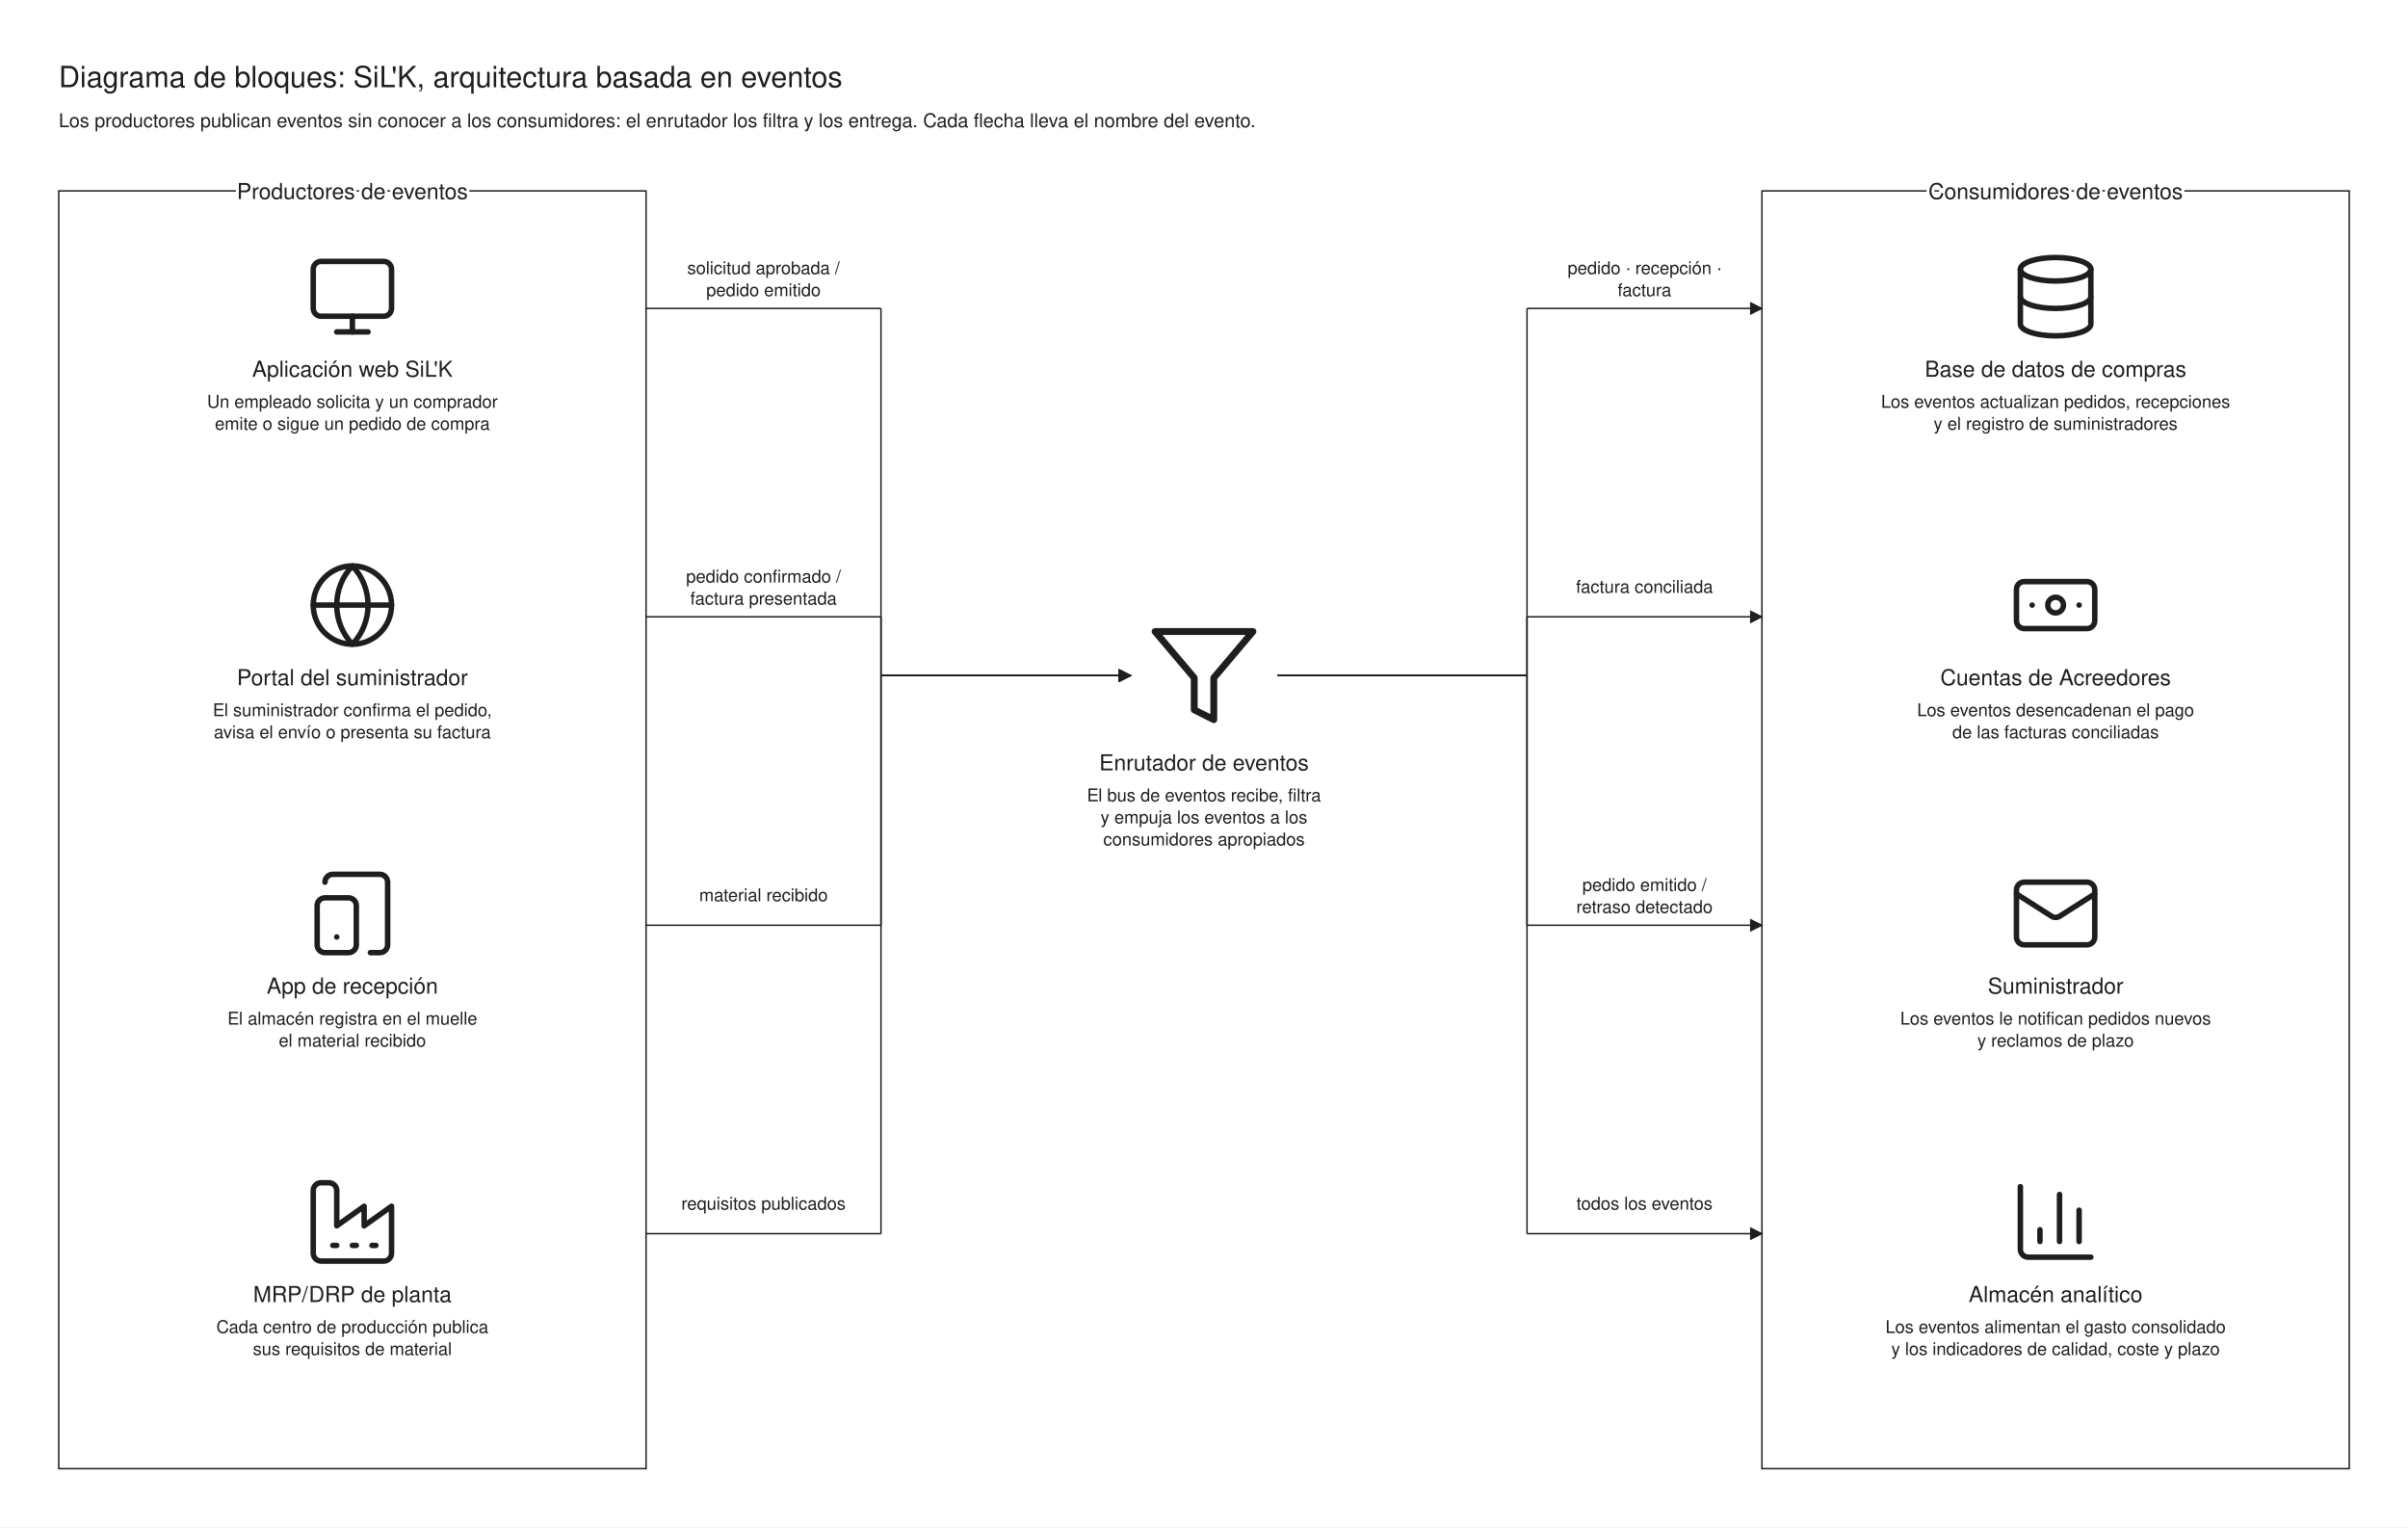
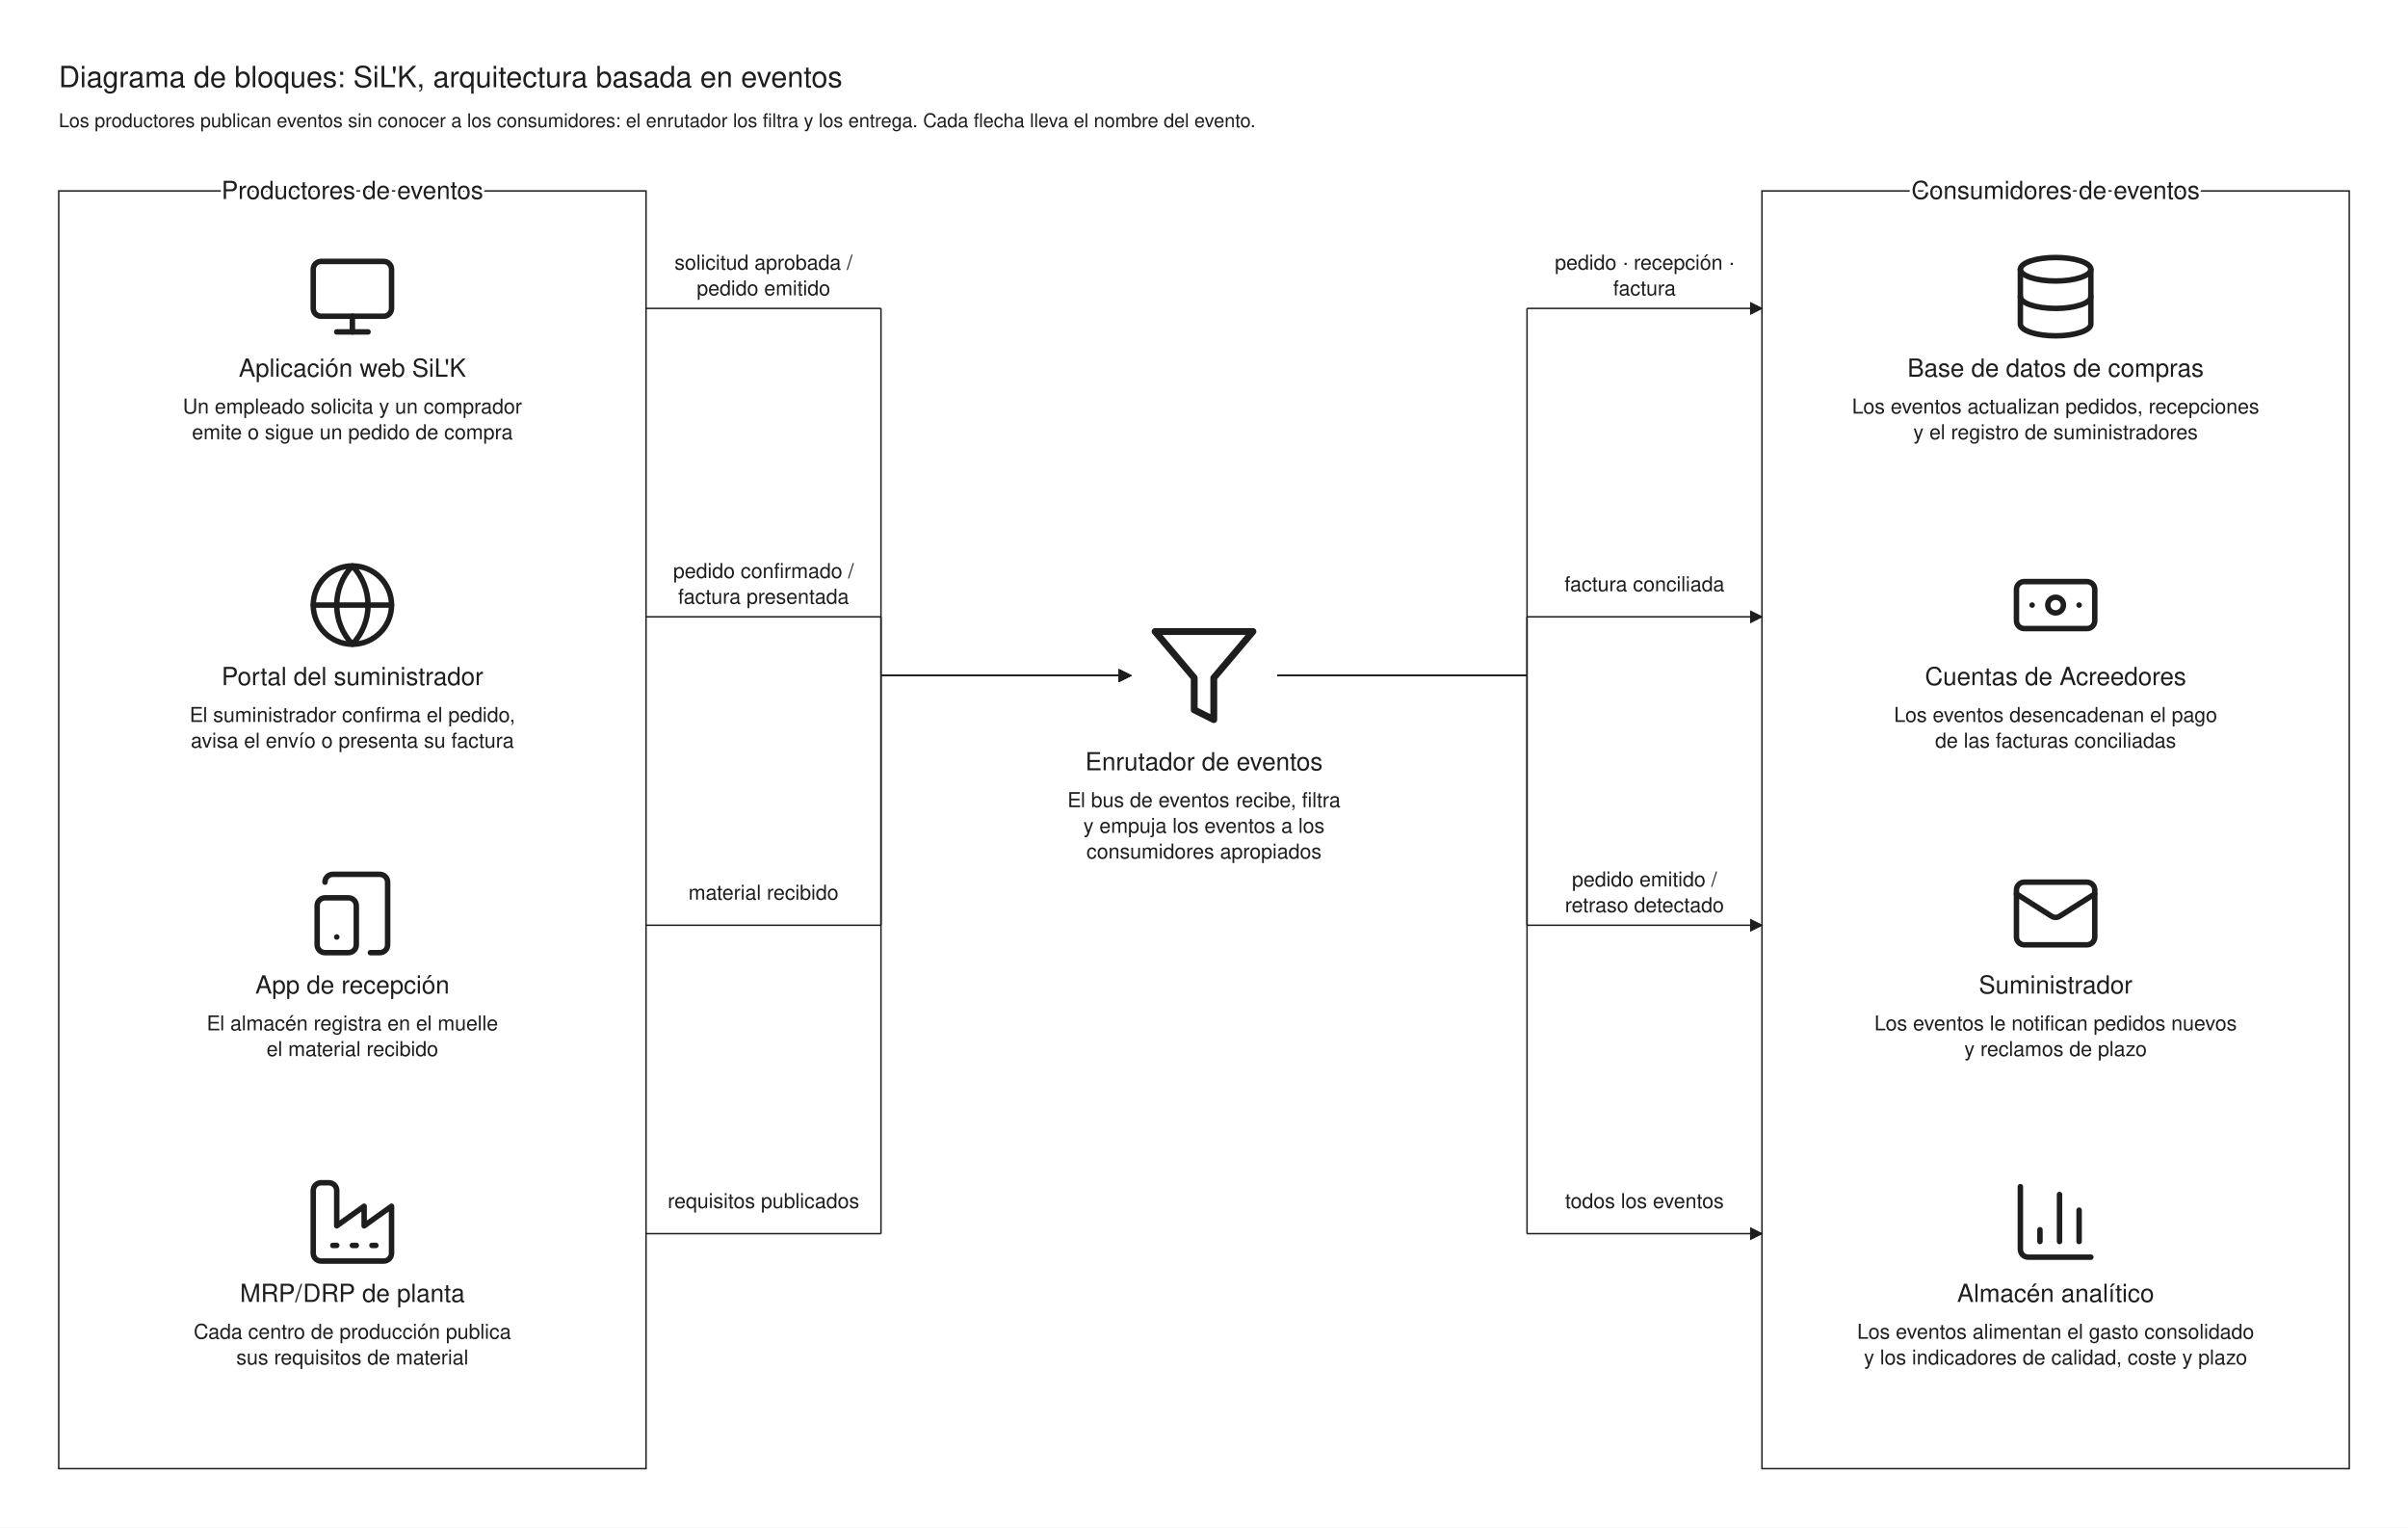
<svg xmlns="http://www.w3.org/2000/svg" viewBox="0 -30 1640 1040" width="1640" height="1040" font-family="Helvetica, Arial, sans-serif">
  <defs>
    <marker id="gen" viewBox="0 0 12 12" refX="11" refY="6" markerWidth="12" markerHeight="12" orient="auto">
      <polygon points="0,0 12,6 0,12" fill="#ffffff" stroke="#1e1e1e" stroke-width="1" />
    </marker>
    <marker id="flecha" viewBox="0 0 10 10" refX="9" refY="5" markerWidth="9" markerHeight="9" orient="auto">
      <polygon points="0,0 10,5 0,10" fill="#1e1e1e" />
    </marker>
  </defs>
  <rect x="0" y="-30" width="1640" height="1040" fill="#ffffff" />
  <text x="40" y="29.4" font-size="20" fill="#1e1e1e" text-anchor="start">Diagrama de bloques: SiL'K, arquitectura basada en eventos</text>
  <text x="40" y="56.61" font-size="13" fill="#1e1e1e" text-anchor="start">Los productores publican eventos sin conocer a los consumidores: el enrutador los filtra y los entrega. Cada flecha lleva el nombre del evento.</text>
  <rect x="40" y="100" width="400" height="870" rx="0" fill="none" stroke="#1e1e1e" stroke-width="1" />
-   <text x="240.0" y="105.55" font-size="15" fill="#1e1e1e" text-anchor="middle" paint-order="stroke" stroke="#ffffff" stroke-width="4" stroke-linejoin="round">Productores de eventos</text>
+   <text x="240.0" y="105.49" font-size="17" fill="#1e1e1e" text-anchor="middle" paint-order="stroke" stroke="#ffffff" stroke-width="4" stroke-linejoin="round">Productores de eventos</text>
  <svg x="208" y="140" width="64" height="64" viewBox="0 0 24 24" fill="none" stroke="#1e1e1e" stroke-width="1.4" stroke-linecap="round" stroke-linejoin="round">
    <rect width="20" height="14" x="2" y="3" rx="2" />
    <line x1="8" x2="16" y1="21" y2="21" />
    <line x1="12" x2="12" y1="17" y2="21" />
  </svg>
-   <text x="240.0" y="226.55" font-size="15" fill="#1e1e1e" text-anchor="middle">Aplicación web SiL'K</text>
-   <text x="240.0" y="247.64" font-size="12" fill="#1e1e1e" text-anchor="middle">Un empleado solicita y un comprador</text>
-   <text x="240.0" y="262.64" font-size="12" fill="#1e1e1e" text-anchor="middle">emite o sigue un pedido de compra</text>
+   <text x="240.0" y="226.49" font-size="17" fill="#1e1e1e" text-anchor="middle">Aplicación web SiL'K</text>
+   <text x="240.0" y="251.58" font-size="14" fill="#1e1e1e" text-anchor="middle">Un empleado solicita y un comprador</text>
+   <text x="240.0" y="269.08" font-size="14" fill="#1e1e1e" text-anchor="middle">emite o sigue un pedido de compra</text>
  <svg x="208" y="350" width="64" height="64" viewBox="0 0 24 24" fill="none" stroke="#1e1e1e" stroke-width="1.4" stroke-linecap="round" stroke-linejoin="round">
    <circle cx="12" cy="12" r="10" />
    <path d="M12 2a14.5 14.5 0 0 0 0 20 14.5 14.5 0 0 0 0-20" />
    <path d="M2 12h20" />
  </svg>
-   <text x="240.0" y="436.55" font-size="15" fill="#1e1e1e" text-anchor="middle">Portal del suministrador</text>
-   <text x="240.0" y="457.64" font-size="12" fill="#1e1e1e" text-anchor="middle">El suministrador confirma el pedido,</text>
-   <text x="240.0" y="472.64" font-size="12" fill="#1e1e1e" text-anchor="middle">avisa el envío o presenta su factura</text>
+   <text x="240.0" y="436.49" font-size="17" fill="#1e1e1e" text-anchor="middle">Portal del suministrador</text>
+   <text x="240.0" y="461.58" font-size="14" fill="#1e1e1e" text-anchor="middle">El suministrador confirma el pedido,</text>
+   <text x="240.0" y="479.08" font-size="14" fill="#1e1e1e" text-anchor="middle">avisa el envío o presenta su factura</text>
  <svg x="208" y="560" width="64" height="64" viewBox="0 0 24 24" fill="none" stroke="#1e1e1e" stroke-width="1.4" stroke-linecap="round" stroke-linejoin="round">
    <rect width="10" height="14" x="3" y="8" rx="2" />
    <path d="M5 4a2 2 0 0 1 2-2h12a2 2 0 0 1 2 2v16a2 2 0 0 1-2 2h-2.4" />
    <path d="M8 18h.01" />
  </svg>
-   <text x="240.0" y="646.55" font-size="15" fill="#1e1e1e" text-anchor="middle">App de recepción</text>
-   <text x="240.0" y="667.64" font-size="12" fill="#1e1e1e" text-anchor="middle">El almacén registra en el muelle</text>
-   <text x="240.0" y="682.64" font-size="12" fill="#1e1e1e" text-anchor="middle">el material recibido</text>
+   <text x="240.0" y="646.49" font-size="17" fill="#1e1e1e" text-anchor="middle">App de recepción</text>
+   <text x="240.0" y="671.58" font-size="14" fill="#1e1e1e" text-anchor="middle">El almacén registra en el muelle</text>
+   <text x="240.0" y="689.08" font-size="14" fill="#1e1e1e" text-anchor="middle">el material recibido</text>
  <svg x="208" y="770" width="64" height="64" viewBox="0 0 24 24" fill="none" stroke="#1e1e1e" stroke-width="1.4" stroke-linecap="round" stroke-linejoin="round">
    <path d="M2 20a2 2 0 0 0 2 2h16a2 2 0 0 0 2-2V8l-7 5V8l-7 5V4a2 2 0 0 0-2-2H4a2 2 0 0 0-2 2Z" />
    <path d="M17 18h1" />
    <path d="M12 18h1" />
    <path d="M7 18h1" />
  </svg>
-   <text x="240.0" y="856.55" font-size="15" fill="#1e1e1e" text-anchor="middle">MRP/DRP de planta</text>
-   <text x="240.0" y="877.64" font-size="12" fill="#1e1e1e" text-anchor="middle">Cada centro de producción publica</text>
-   <text x="240.0" y="892.64" font-size="12" fill="#1e1e1e" text-anchor="middle">sus requisitos de material</text>
+   <text x="240.0" y="856.49" font-size="17" fill="#1e1e1e" text-anchor="middle">MRP/DRP de planta</text>
+   <text x="240.0" y="881.58" font-size="14" fill="#1e1e1e" text-anchor="middle">Cada centro de producción publica</text>
+   <text x="240.0" y="899.08" font-size="14" fill="#1e1e1e" text-anchor="middle">sus requisitos de material</text>
  <rect x="1200" y="100" width="400" height="870" rx="0" fill="none" stroke="#1e1e1e" stroke-width="1" />
-   <text x="1400.0" y="105.55" font-size="15" fill="#1e1e1e" text-anchor="middle" paint-order="stroke" stroke="#ffffff" stroke-width="4" stroke-linejoin="round">Consumidores de eventos</text>
+   <text x="1400.0" y="105.49" font-size="17" fill="#1e1e1e" text-anchor="middle" paint-order="stroke" stroke="#ffffff" stroke-width="4" stroke-linejoin="round">Consumidores de eventos</text>
  <svg x="1368" y="140" width="64" height="64" viewBox="0 0 24 24" fill="none" stroke="#1e1e1e" stroke-width="1.4" stroke-linecap="round" stroke-linejoin="round">
    <ellipse cx="12" cy="5" rx="9" ry="3" />
    <path d="M3 5V19A9 3 0 0 0 21 19V5" />
    <path d="M3 12A9 3 0 0 0 21 12" />
  </svg>
-   <text x="1400.0" y="226.55" font-size="15" fill="#1e1e1e" text-anchor="middle">Base de datos de compras</text>
-   <text x="1400.0" y="247.64" font-size="12" fill="#1e1e1e" text-anchor="middle">Los eventos actualizan pedidos, recepciones</text>
-   <text x="1400.0" y="262.64" font-size="12" fill="#1e1e1e" text-anchor="middle">y el registro de suministradores</text>
+   <text x="1400.0" y="226.49" font-size="17" fill="#1e1e1e" text-anchor="middle">Base de datos de compras</text>
+   <text x="1400.0" y="251.58" font-size="14" fill="#1e1e1e" text-anchor="middle">Los eventos actualizan pedidos, recepciones</text>
+   <text x="1400.0" y="269.08" font-size="14" fill="#1e1e1e" text-anchor="middle">y el registro de suministradores</text>
  <svg x="1368" y="350" width="64" height="64" viewBox="0 0 24 24" fill="none" stroke="#1e1e1e" stroke-width="1.4" stroke-linecap="round" stroke-linejoin="round">
    <rect width="20" height="12" x="2" y="6" rx="2" />
    <circle cx="12" cy="12" r="2" />
    <path d="M6 12h.01M18 12h.01" />
  </svg>
-   <text x="1400.0" y="436.55" font-size="15" fill="#1e1e1e" text-anchor="middle">Cuentas de Acreedores</text>
-   <text x="1400.0" y="457.64" font-size="12" fill="#1e1e1e" text-anchor="middle">Los eventos desencadenan el pago</text>
-   <text x="1400.0" y="472.64" font-size="12" fill="#1e1e1e" text-anchor="middle">de las facturas conciliadas</text>
+   <text x="1400.0" y="436.49" font-size="17" fill="#1e1e1e" text-anchor="middle">Cuentas de Acreedores</text>
+   <text x="1400.0" y="461.58" font-size="14" fill="#1e1e1e" text-anchor="middle">Los eventos desencadenan el pago</text>
+   <text x="1400.0" y="479.08" font-size="14" fill="#1e1e1e" text-anchor="middle">de las facturas conciliadas</text>
  <svg x="1368" y="560" width="64" height="64" viewBox="0 0 24 24" fill="none" stroke="#1e1e1e" stroke-width="1.4" stroke-linecap="round" stroke-linejoin="round">
    <rect width="20" height="16" x="2" y="4" rx="2" />
    <path d="m22 7-8.97 5.7a1.94 1.94 0 0 1-2.06 0L2 7" />
  </svg>
-   <text x="1400.0" y="646.55" font-size="15" fill="#1e1e1e" text-anchor="middle">Suministrador</text>
-   <text x="1400.0" y="667.64" font-size="12" fill="#1e1e1e" text-anchor="middle">Los eventos le notifican pedidos nuevos</text>
-   <text x="1400.0" y="682.64" font-size="12" fill="#1e1e1e" text-anchor="middle">y reclamos de plazo</text>
+   <text x="1400.0" y="646.49" font-size="17" fill="#1e1e1e" text-anchor="middle">Suministrador</text>
+   <text x="1400.0" y="671.58" font-size="14" fill="#1e1e1e" text-anchor="middle">Los eventos le notifican pedidos nuevos</text>
+   <text x="1400.0" y="689.08" font-size="14" fill="#1e1e1e" text-anchor="middle">y reclamos de plazo</text>
  <svg x="1368" y="770" width="64" height="64" viewBox="0 0 24 24" fill="none" stroke="#1e1e1e" stroke-width="1.4" stroke-linecap="round" stroke-linejoin="round">
    <path d="M3 3v16a2 2 0 0 0 2 2h16" />
    <path d="M18 17V9" />
    <path d="M13 17V5" />
    <path d="M8 17v-3" />
  </svg>
-   <text x="1400.0" y="856.55" font-size="15" fill="#1e1e1e" text-anchor="middle">Almacén analítico</text>
-   <text x="1400.0" y="877.64" font-size="12" fill="#1e1e1e" text-anchor="middle">Los eventos alimentan el gasto consolidado</text>
-   <text x="1400.0" y="892.64" font-size="12" fill="#1e1e1e" text-anchor="middle">y los indicadores de calidad, coste y plazo</text>
+   <text x="1400.0" y="856.49" font-size="17" fill="#1e1e1e" text-anchor="middle">Almacén analítico</text>
+   <text x="1400.0" y="881.58" font-size="14" fill="#1e1e1e" text-anchor="middle">Los eventos alimentan el gasto consolidado</text>
+   <text x="1400.0" y="899.08" font-size="14" fill="#1e1e1e" text-anchor="middle">y los indicadores de calidad, coste y plazo</text>
  <svg x="780" y="390" width="80" height="80" viewBox="0 0 24 24" fill="none" stroke="#1e1e1e" stroke-width="1.4" stroke-linecap="round" stroke-linejoin="round">
    <polygon points="22 3 2 3 10 12.46 10 19 14 21 14 12.46 22 3" />
  </svg>
-   <text x="820.0" y="494.55" font-size="15" fill="#1e1e1e" text-anchor="middle">Enrutador de eventos</text>
-   <text x="820.0" y="515.64" font-size="12" fill="#1e1e1e" text-anchor="middle">El bus de eventos recibe, filtra</text>
-   <text x="820.0" y="530.64" font-size="12" fill="#1e1e1e" text-anchor="middle">y empuja los eventos a los</text>
-   <text x="820.0" y="545.64" font-size="12" fill="#1e1e1e" text-anchor="middle">consumidores apropiados</text>
+   <text x="820.0" y="494.49" font-size="17" fill="#1e1e1e" text-anchor="middle">Enrutador de eventos</text>
+   <text x="820.0" y="519.58" font-size="14" fill="#1e1e1e" text-anchor="middle">El bus de eventos recibe, filtra</text>
+   <text x="820.0" y="537.08" font-size="14" fill="#1e1e1e" text-anchor="middle">y empuja los eventos a los</text>
+   <text x="820.0" y="554.58" font-size="14" fill="#1e1e1e" text-anchor="middle">consumidores apropiados</text>
  <line x1="440" y1="180" x2="600" y2="180" stroke="#1e1e1e" stroke-width="1" />
  <line x1="600" y1="180" x2="600" y2="430" stroke="#1e1e1e" stroke-width="1" />
  <line x1="600" y1="430" x2="770" y2="430" stroke="#1e1e1e" stroke-width="1" marker-end="url(#flecha)" />
-   <text x="520.0" y="156.64" font-size="12" fill="#1e1e1e" text-anchor="middle" paint-order="stroke" stroke="#ffffff" stroke-width="4" stroke-linejoin="round">solicitud aprobada /</text>
-   <text x="520.0" y="171.64" font-size="12" fill="#1e1e1e" text-anchor="middle" paint-order="stroke" stroke="#ffffff" stroke-width="4" stroke-linejoin="round">pedido emitido</text>
+   <text x="520.0" y="153.58" font-size="14" fill="#1e1e1e" text-anchor="middle" paint-order="stroke" stroke="#ffffff" stroke-width="4" stroke-linejoin="round">solicitud aprobada /</text>
+   <text x="520.0" y="171.08" font-size="14" fill="#1e1e1e" text-anchor="middle" paint-order="stroke" stroke="#ffffff" stroke-width="4" stroke-linejoin="round">pedido emitido</text>
  <line x1="440" y1="390" x2="600" y2="390" stroke="#1e1e1e" stroke-width="1" />
  <line x1="600" y1="390" x2="600" y2="430" stroke="#1e1e1e" stroke-width="1" />
  <line x1="600" y1="430" x2="770" y2="430" stroke="#1e1e1e" stroke-width="1" marker-end="url(#flecha)" />
-   <text x="520.0" y="366.64" font-size="12" fill="#1e1e1e" text-anchor="middle" paint-order="stroke" stroke="#ffffff" stroke-width="4" stroke-linejoin="round">pedido confirmado /</text>
-   <text x="520.0" y="381.64" font-size="12" fill="#1e1e1e" text-anchor="middle" paint-order="stroke" stroke="#ffffff" stroke-width="4" stroke-linejoin="round">factura presentada</text>
+   <text x="520.0" y="363.58" font-size="14" fill="#1e1e1e" text-anchor="middle" paint-order="stroke" stroke="#ffffff" stroke-width="4" stroke-linejoin="round">pedido confirmado /</text>
+   <text x="520.0" y="381.08" font-size="14" fill="#1e1e1e" text-anchor="middle" paint-order="stroke" stroke="#ffffff" stroke-width="4" stroke-linejoin="round">factura presentada</text>
  <line x1="440" y1="600" x2="600" y2="600" stroke="#1e1e1e" stroke-width="1" />
  <line x1="600" y1="600" x2="600" y2="430" stroke="#1e1e1e" stroke-width="1" />
  <line x1="600" y1="430" x2="770" y2="430" stroke="#1e1e1e" stroke-width="1" marker-end="url(#flecha)" />
-   <text x="520.0" y="583.64" font-size="12" fill="#1e1e1e" text-anchor="middle" paint-order="stroke" stroke="#ffffff" stroke-width="4" stroke-linejoin="round">material recibido</text>
+   <text x="520.0" y="582.58" font-size="14" fill="#1e1e1e" text-anchor="middle" paint-order="stroke" stroke="#ffffff" stroke-width="4" stroke-linejoin="round">material recibido</text>
  <line x1="440" y1="810" x2="600" y2="810" stroke="#1e1e1e" stroke-width="1" />
  <line x1="600" y1="810" x2="600" y2="430" stroke="#1e1e1e" stroke-width="1" />
  <line x1="600" y1="430" x2="770" y2="430" stroke="#1e1e1e" stroke-width="1" marker-end="url(#flecha)" />
-   <text x="520.0" y="793.64" font-size="12" fill="#1e1e1e" text-anchor="middle" paint-order="stroke" stroke="#ffffff" stroke-width="4" stroke-linejoin="round">requisitos publicados</text>
+   <text x="520.0" y="792.58" font-size="14" fill="#1e1e1e" text-anchor="middle" paint-order="stroke" stroke="#ffffff" stroke-width="4" stroke-linejoin="round">requisitos publicados</text>
  <line x1="870" y1="430" x2="1040" y2="430" stroke="#1e1e1e" stroke-width="1" />
  <line x1="1040" y1="430" x2="1040" y2="180" stroke="#1e1e1e" stroke-width="1" />
  <line x1="1040" y1="180" x2="1200" y2="180" stroke="#1e1e1e" stroke-width="1" marker-end="url(#flecha)" />
-   <text x="1120.0" y="156.64" font-size="12" fill="#1e1e1e" text-anchor="middle" paint-order="stroke" stroke="#ffffff" stroke-width="4" stroke-linejoin="round">pedido · recepción ·</text>
-   <text x="1120.0" y="171.64" font-size="12" fill="#1e1e1e" text-anchor="middle" paint-order="stroke" stroke="#ffffff" stroke-width="4" stroke-linejoin="round">factura</text>
+   <text x="1120.0" y="153.58" font-size="14" fill="#1e1e1e" text-anchor="middle" paint-order="stroke" stroke="#ffffff" stroke-width="4" stroke-linejoin="round">pedido · recepción ·</text>
+   <text x="1120.0" y="171.08" font-size="14" fill="#1e1e1e" text-anchor="middle" paint-order="stroke" stroke="#ffffff" stroke-width="4" stroke-linejoin="round">factura</text>
  <line x1="870" y1="430" x2="1040" y2="430" stroke="#1e1e1e" stroke-width="1" />
  <line x1="1040" y1="430" x2="1040" y2="390" stroke="#1e1e1e" stroke-width="1" />
  <line x1="1040" y1="390" x2="1200" y2="390" stroke="#1e1e1e" stroke-width="1" marker-end="url(#flecha)" />
-   <text x="1120.0" y="373.64" font-size="12" fill="#1e1e1e" text-anchor="middle" paint-order="stroke" stroke="#ffffff" stroke-width="4" stroke-linejoin="round">factura conciliada</text>
+   <text x="1120.0" y="372.58" font-size="14" fill="#1e1e1e" text-anchor="middle" paint-order="stroke" stroke="#ffffff" stroke-width="4" stroke-linejoin="round">factura conciliada</text>
  <line x1="870" y1="430" x2="1040" y2="430" stroke="#1e1e1e" stroke-width="1" />
  <line x1="1040" y1="430" x2="1040" y2="600" stroke="#1e1e1e" stroke-width="1" />
  <line x1="1040" y1="600" x2="1200" y2="600" stroke="#1e1e1e" stroke-width="1" marker-end="url(#flecha)" />
-   <text x="1120.0" y="576.64" font-size="12" fill="#1e1e1e" text-anchor="middle" paint-order="stroke" stroke="#ffffff" stroke-width="4" stroke-linejoin="round">pedido emitido /</text>
-   <text x="1120.0" y="591.64" font-size="12" fill="#1e1e1e" text-anchor="middle" paint-order="stroke" stroke="#ffffff" stroke-width="4" stroke-linejoin="round">retraso detectado</text>
+   <text x="1120.0" y="573.58" font-size="14" fill="#1e1e1e" text-anchor="middle" paint-order="stroke" stroke="#ffffff" stroke-width="4" stroke-linejoin="round">pedido emitido /</text>
+   <text x="1120.0" y="591.08" font-size="14" fill="#1e1e1e" text-anchor="middle" paint-order="stroke" stroke="#ffffff" stroke-width="4" stroke-linejoin="round">retraso detectado</text>
  <line x1="870" y1="430" x2="1040" y2="430" stroke="#1e1e1e" stroke-width="1" />
  <line x1="1040" y1="430" x2="1040" y2="810" stroke="#1e1e1e" stroke-width="1" />
  <line x1="1040" y1="810" x2="1200" y2="810" stroke="#1e1e1e" stroke-width="1" marker-end="url(#flecha)" />
-   <text x="1120.0" y="793.64" font-size="12" fill="#1e1e1e" text-anchor="middle" paint-order="stroke" stroke="#ffffff" stroke-width="4" stroke-linejoin="round">todos los eventos</text>
+   <text x="1120.0" y="792.58" font-size="14" fill="#1e1e1e" text-anchor="middle" paint-order="stroke" stroke="#ffffff" stroke-width="4" stroke-linejoin="round">todos los eventos</text>
</svg>
